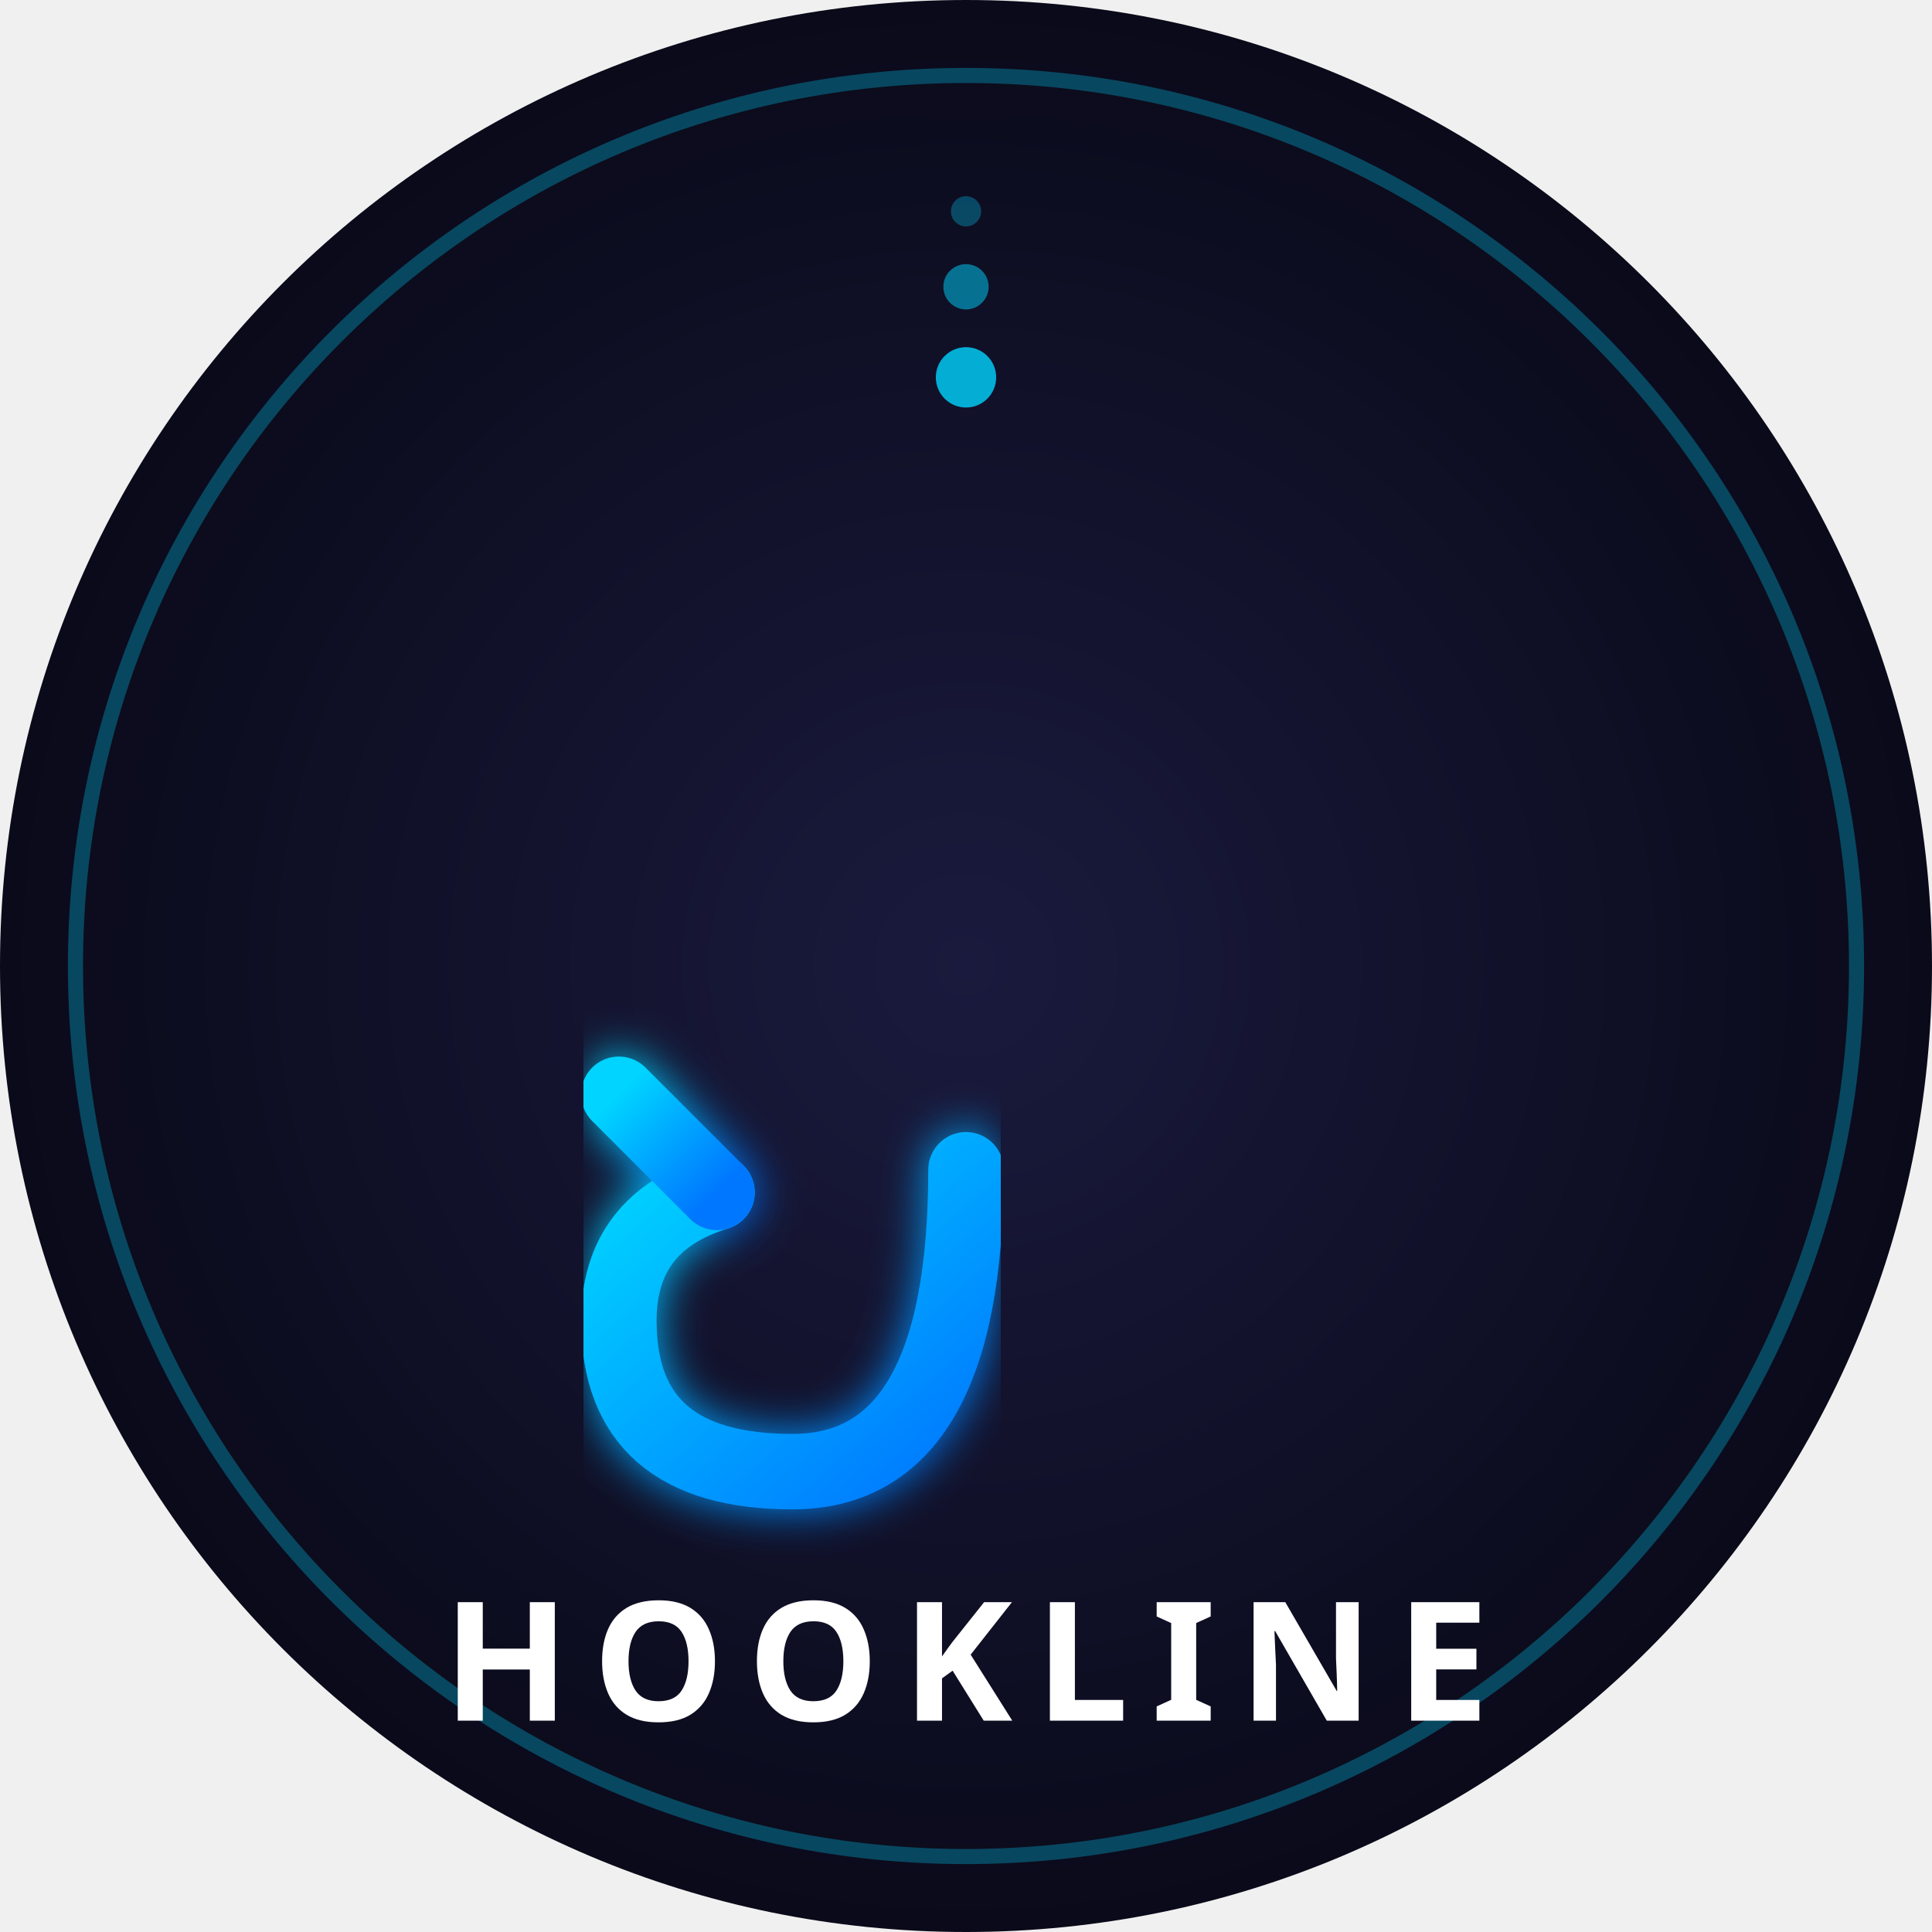
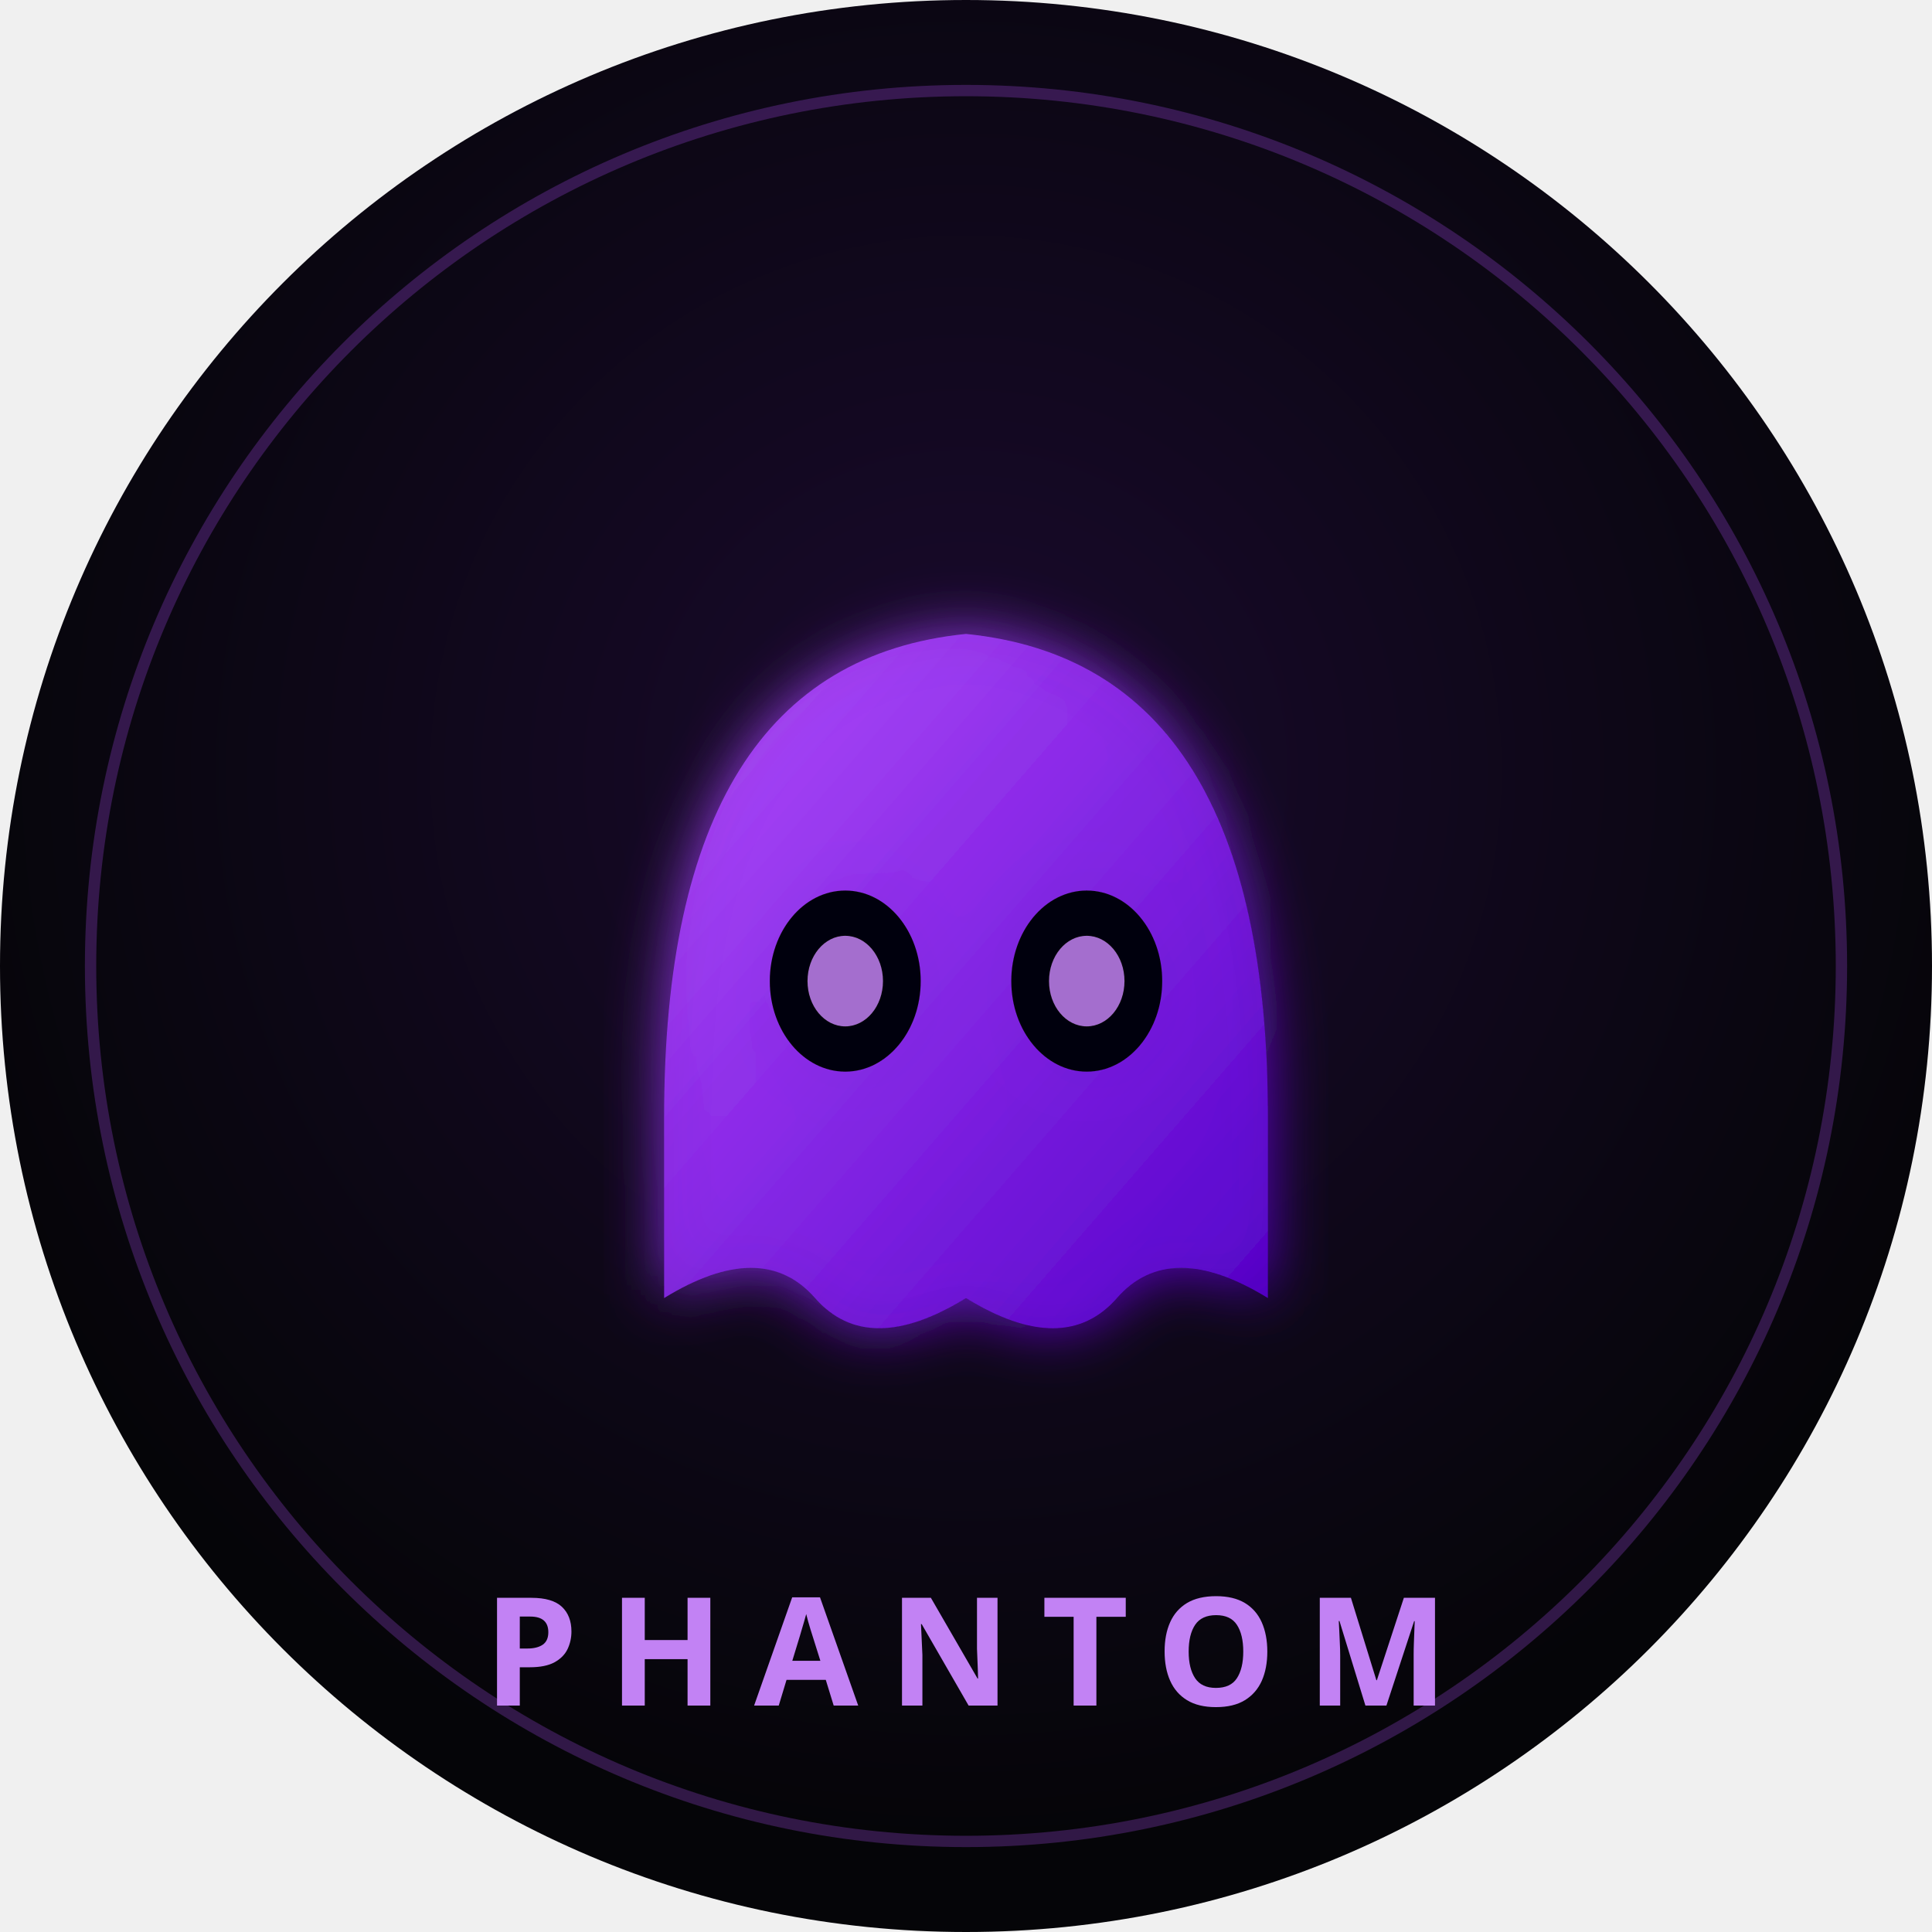
<svg xmlns="http://www.w3.org/2000/svg" viewBox="0 0 256 256" width="256" height="256">
  <defs>
-     <radialGradient id="bg" cx="50%" cy="50%" r="50%">
-       <stop offset="0%" stop-color="#1a1a3e" />
-       <stop offset="100%" stop-color="#0a0a1a" />
+     <radialGradient id="bg" cx="50%" cy="40%" r="55%">
+       <stop offset="0%" stop-color="#1a0a2e" />
+       <stop offset="100%" stop-color="#050508" />
    </radialGradient>
-     <linearGradient id="hook" x1="0%" y1="0%" x2="100%" y2="100%">
-       <stop offset="0%" stop-color="#00d4ff" />
-       <stop offset="100%" stop-color="#0077ff" />
+     <linearGradient id="glow" x1="0%" y1="0%" x2="100%" y2="100%">
+       <stop offset="0%" stop-color="#b44fff" />
+       <stop offset="100%" stop-color="#5500cc" />
    </linearGradient>
-     <filter id="glow">
-       <feGaussianBlur stdDeviation="3" result="blur" />
+     <filter id="blur">
+       <feGaussianBlur stdDeviation="4" result="b" />
      <feMerge>
-         <feMergeNode in="blur" />
+         <feMergeNode in="b" />
        <feMergeNode in="SourceGraphic" />
      </feMerge>
    </filter>
  </defs>
  <circle cx="128" cy="128" r="128" fill="url(#bg)" />
-   <circle cx="128" cy="128" r="118" fill="none" stroke="#00d4ff" stroke-width="2" opacity="0.3" />
-   <g filter="url(#glow)" stroke="url(#hook)" stroke-width="10" fill="none" stroke-linecap="round">
-     <line x1="128" y1="60" x2="128" y2="155" />
-     <path d="M128,155 Q128,195 105,195 Q82,195 82,175 Q82,162 95,158" />
-     <path d="M95,158 L82,145" />
+   <circle cx="128" cy="128" r="116" fill="none" stroke="#b44fff" stroke-width="1.5" opacity="0.25" />
+   <g filter="url(#blur)">
+     <path d="M88,148 Q88,88 128,84 Q168,88 168,148 L168,172 Q155,164 148,172 Q141,180 128,172 Q115,180 108,172 Q101,164 88,172 Z" fill="url(#glow)" opacity="0.92" />
+     <ellipse cx="112" cy="130" rx="10" ry="12" fill="#050508" />
+     <ellipse cx="144" cy="130" rx="10" ry="12" fill="#050508" />
+     <ellipse cx="112" cy="130" rx="5" ry="6" fill="#cc88ff" opacity="0.8" />
+     <ellipse cx="144" cy="130" rx="5" ry="6" fill="#cc88ff" opacity="0.8" />
  </g>
-   <circle cx="128" cy="50" r="4" fill="#00d4ff" opacity="0.8" />
-   <circle cx="128" cy="38" r="3" fill="#00d4ff" opacity="0.5" />
-   <circle cx="128" cy="28" r="2" fill="#00d4ff" opacity="0.3" />
-   <text x="128" y="228" font-family="Arial Black, sans-serif" font-size="22" font-weight="900" fill="#ffffff" text-anchor="middle" letter-spacing="3">HOOKLINE</text>
+   <text x="128" y="226" font-family="Arial Black, sans-serif" font-size="20" font-weight="900" fill="#cc88ff" text-anchor="middle" letter-spacing="4" opacity="0.95">PHANTOM</text>
</svg>
